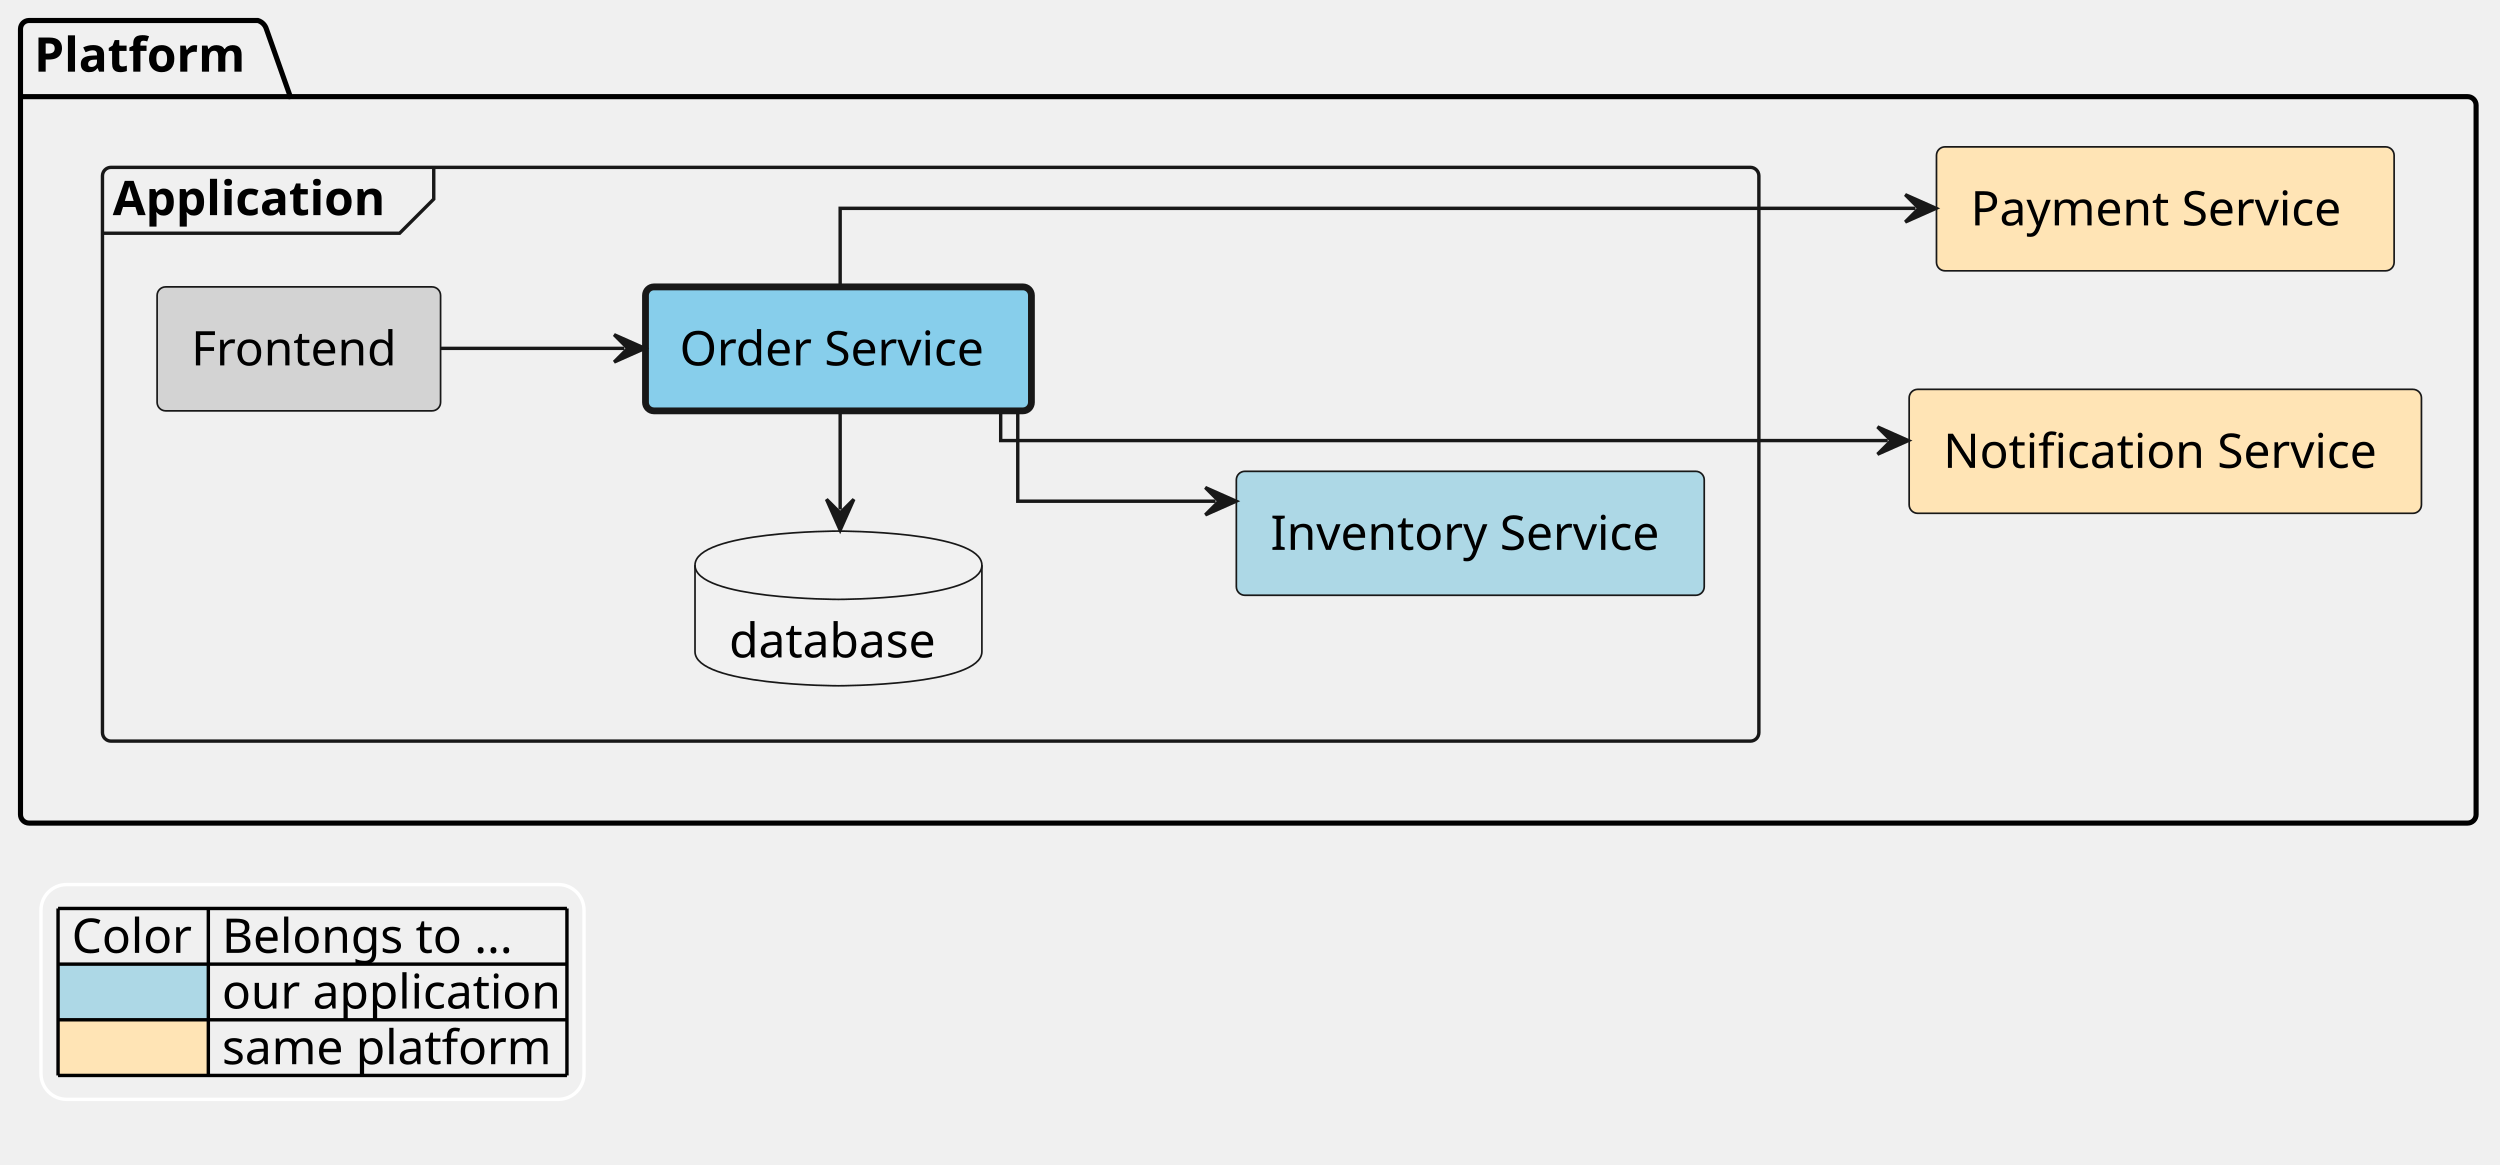
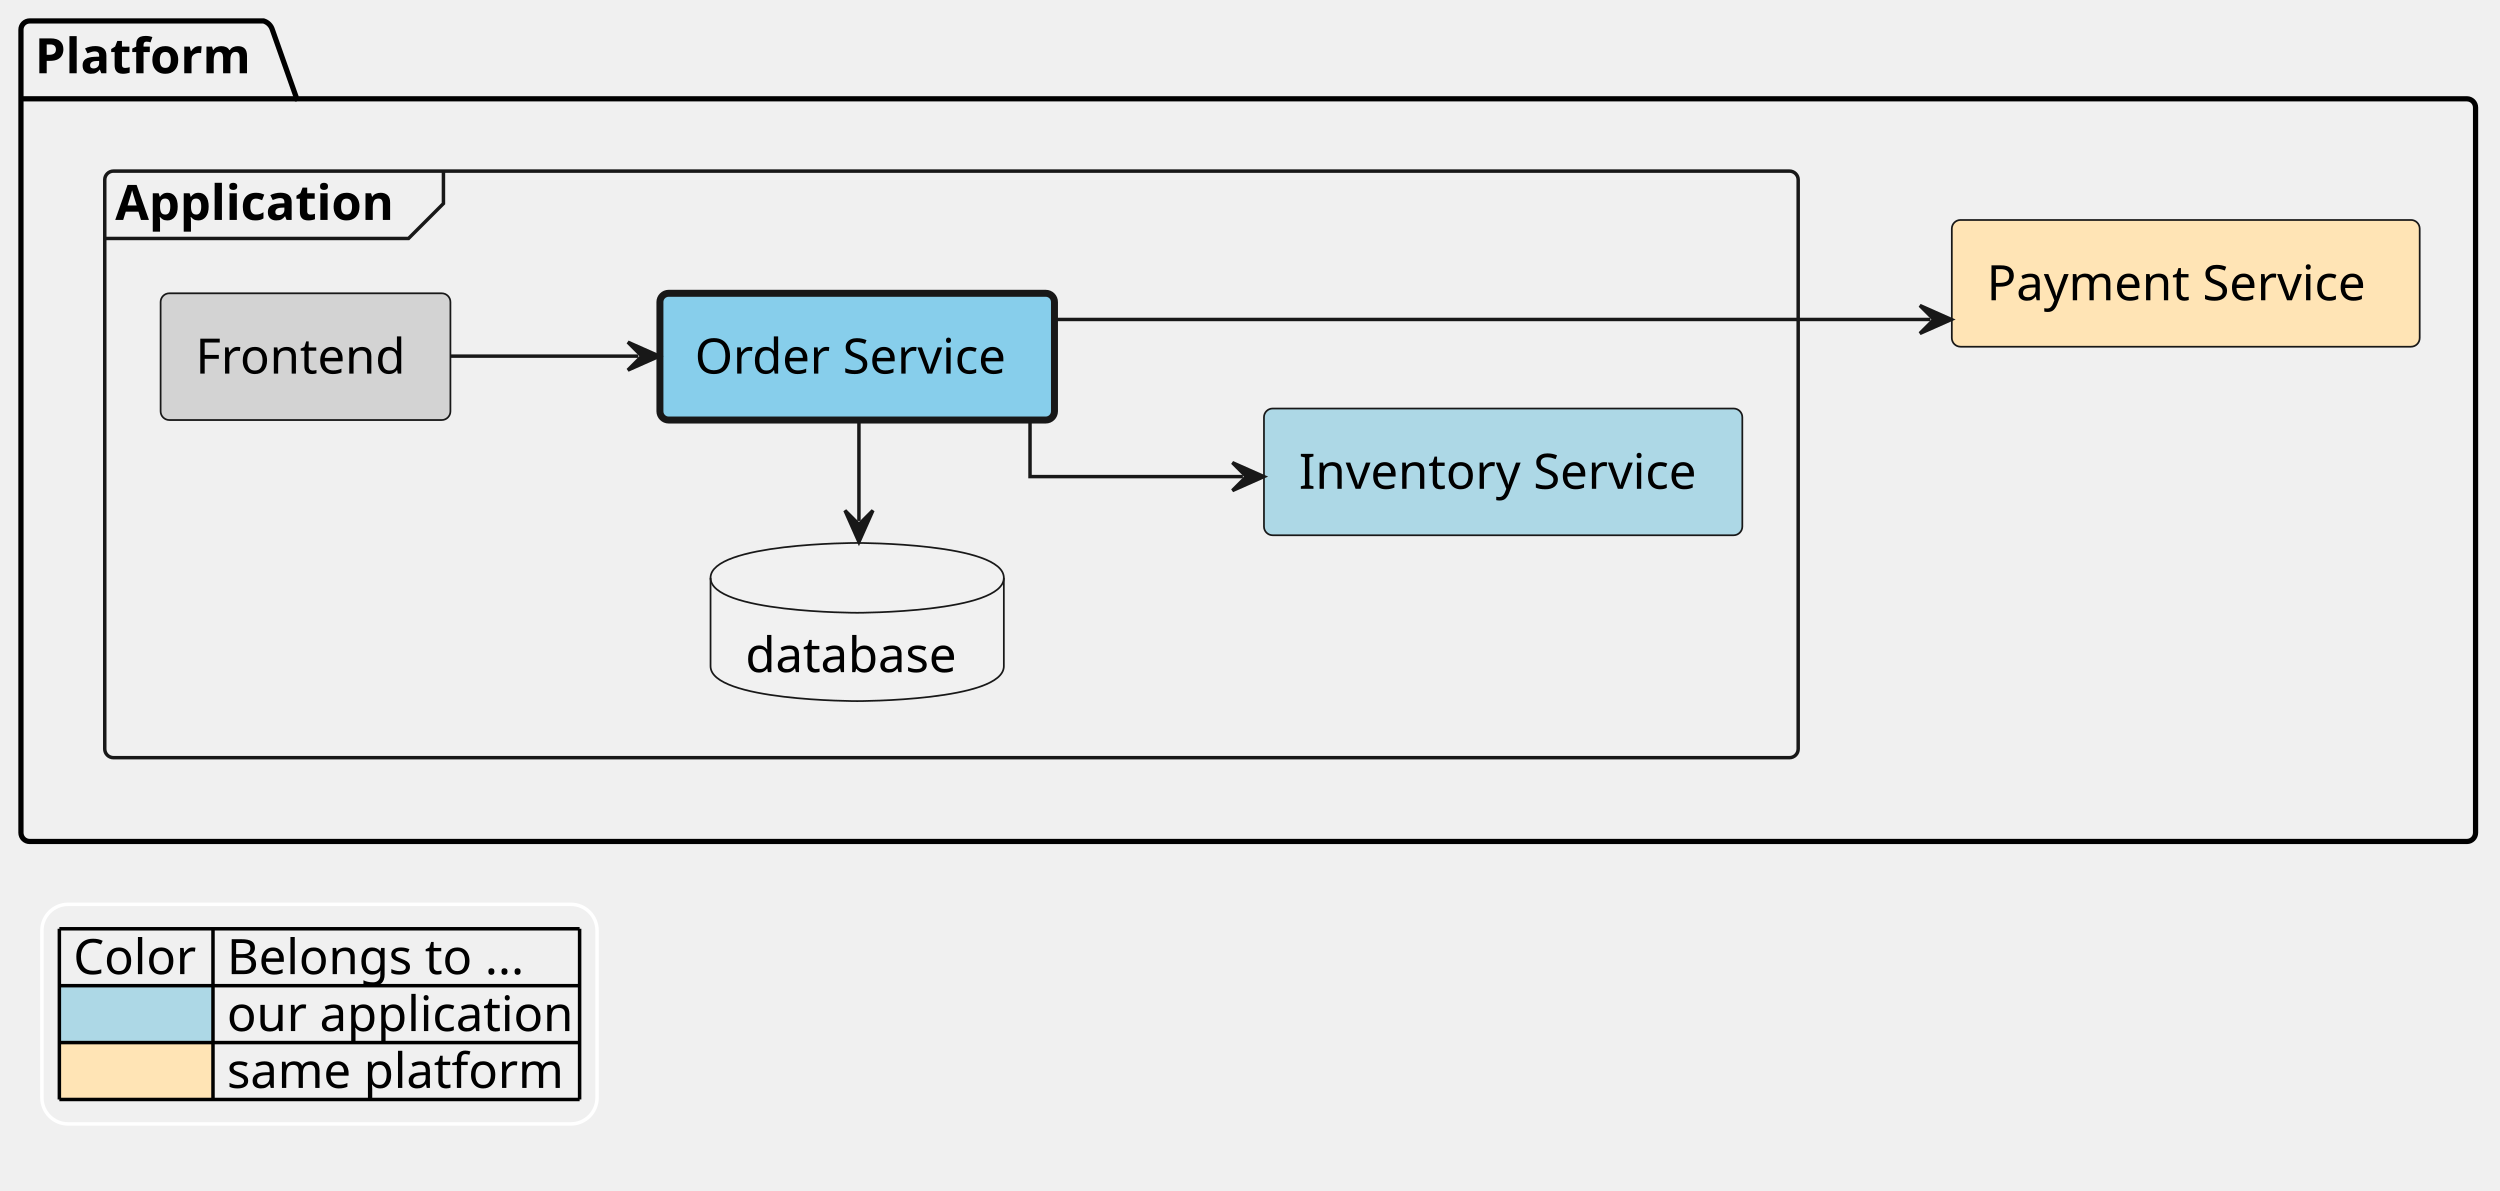
- <svg xmlns="http://www.w3.org/2000/svg" contentStyleType="text/css" height="341px" preserveAspectRatio="none" style="width:732px;height:341px;background:#FFFFFF;" version="1.1" viewBox="0 0 732 341" width="732px" zoomAndPan="magnify">
+ <svg xmlns="http://www.w3.org/2000/svg" contentStyleType="text/css" height="341px" preserveAspectRatio="none" style="width:716px;height:341px;background:#FFFFFF;" version="1.1" viewBox="0 0 716 341" width="716px" zoomAndPan="magnify">
  <defs />
  <g>
    <g id="cluster_Platform">
-       <path d="M8.5,6 L75.5,6 A3.75,3.75 0 0 1 78,8.5 L85,28.297 L722.5,28.297 A2.5,2.5 0 0 1 725,30.797 L725,238.5 A2.5,2.5 0 0 1 722.5,241 L8.5,241 A2.5,2.5 0 0 1 6,238.5 L6,8.5 A2.5,2.5 0 0 1 8.5,6 " fill="none" style="stroke:#000000;stroke-width:1.5;" />
+       <path d="M8.5,6 L75.5,6 A3.75,3.75 0 0 1 78,8.5 L85,28.297 L706.5,28.297 A2.5,2.5 0 0 1 709,30.797 L709,238.5 A2.5,2.5 0 0 1 706.5,241 L8.5,241 A2.5,2.5 0 0 1 6,238.5 L6,8.5 A2.5,2.5 0 0 1 8.5,6 " fill="none" style="stroke:#000000;stroke-width:1.5;" />
      <line style="stroke:#000000;stroke-width:1.5;" x1="6" x2="85" y1="28.297" y2="28.297" />
      <text fill="#000000" font-family="sans-serif" font-size="14" font-weight="bold" lengthAdjust="spacing" textLength="66" x="10" y="20.995">Platform</text>
    </g>
    <g id="cluster_Application">
      <rect fill="none" height="168" rx="2.5" ry="2.5" style="stroke:#181818;stroke-width:1.0;" width="485" x="30" y="49" />
      <path d="M127,49 L127,58.297 L117,68.297 L30,68.297 " fill="none" style="stroke:#181818;stroke-width:1.0;" />
      <text fill="#000000" font-family="sans-serif" font-size="14" font-weight="bold" lengthAdjust="spacing" textLength="87" x="33" y="62.995">Application</text>
    </g>
-     <g id="elem_platform__notification_service">
-       <rect fill="#FFE4B5" height="36.297" rx="2.5" ry="2.5" style="stroke:#181818;stroke-width:0.5;" width="150" x="559" y="114" />
-       <text fill="#000000" font-family="sans-serif" font-size="14" lengthAdjust="spacing" textLength="130" x="569" y="136.995">Notification Service</text>
-     </g>
    <g id="elem_platform__payment_service">
-       <rect fill="#FFE4B5" height="36.297" rx="2.5" ry="2.5" style="stroke:#181818;stroke-width:0.5;" width="134" x="567" y="43" />
-       <text fill="#000000" font-family="sans-serif" font-size="14" lengthAdjust="spacing" textLength="114" x="577" y="65.995">Payment Service</text>
+       <rect fill="#FFE4B5" height="36.297" rx="2.5" ry="2.5" style="stroke:#181818;stroke-width:0.5;" width="134" x="559" y="63" />
+       <text fill="#000000" font-family="sans-serif" font-size="14" lengthAdjust="spacing" textLength="114" x="569" y="85.995">Payment Service</text>
    </g>
    <g id="elem_platform__application__frontend">
      <rect fill="#D3D3D3" height="36.297" rx="2.5" ry="2.5" style="stroke:#181818;stroke-width:0.5;" width="83" x="46" y="84" />
      <text fill="#000000" font-family="sans-serif" font-size="14" lengthAdjust="spacing" textLength="63" x="56" y="106.995">Frontend</text>
    </g>
    <g id="elem_platform__application__order_service">
      <rect fill="#87CEEB" height="36.297" rx="2.5" ry="2.5" style="stroke:#181818;stroke-width:2.0;" width="113" x="189" y="84" />
      <text fill="#000000" font-family="sans-serif" font-size="14" lengthAdjust="spacing" textLength="93" x="199" y="106.995">Order Service</text>
    </g>
    <g id="elem_platform__application__order_database">
      <path d="M203.5,165.5 C203.5,155.5 245.5,155.5 245.5,155.5 C245.5,155.5 287.5,155.5 287.5,165.5 L287.5,190.797 C287.5,200.797 245.5,200.797 245.5,200.797 C245.5,200.797 203.5,200.797 203.5,190.797 L203.5,165.5 " fill="#F1F1F1" style="stroke:#181818;stroke-width:0.5;" />
      <path d="M203.5,165.5 C203.5,175.5 245.5,175.5 245.5,175.5 C245.5,175.5 287.5,175.5 287.5,165.5 " fill="none" style="stroke:#181818;stroke-width:0.5;" />
      <text fill="#000000" font-family="sans-serif" font-size="14" lengthAdjust="spacing" textLength="64" x="213.5" y="192.495">database</text>
    </g>
    <g id="elem_platform__application__inventory_service">
-       <rect fill="#ADD8E6" height="36.297" rx="2.5" ry="2.5" style="stroke:#181818;stroke-width:0.5;" width="137" x="362" y="138" />
-       <text fill="#000000" font-family="sans-serif" font-size="14" lengthAdjust="spacing" textLength="117" x="372" y="160.995">Inventory Service</text>
+       <rect fill="#ADD8E6" height="36.297" rx="2.5" ry="2.5" style="stroke:#181818;stroke-width:0.5;" width="137" x="362" y="117" />
+       <text fill="#000000" font-family="sans-serif" font-size="14" lengthAdjust="spacing" textLength="117" x="372" y="139.995">Inventory Service</text>
    </g>
    <g id="link_platform__application__frontend_platform__application__order_service">
      <path d="M129.01,102 C147.3,102 163.07,102 182.82,102 " fill="none" id="platform__application__frontend-to-platform__application__order_service" style="stroke:#181818;stroke-width:1.0;" />
      <polygon fill="#181818" points="188.82,102,179.82,98,183.82,102,179.82,106,188.82,102" style="stroke:#181818;stroke-width:1.0;" />
    </g>
    <g id="link_platform__application__order_database_platform__application__order_service">
      <path d="M246,149.2 C246,138 246,130.7 246,120.2 " fill="none" id="platform__application__order_database-backto-platform__application__order_service" style="stroke:#181818;stroke-width:1.0;" />
      <polygon fill="#181818" points="246,155.2,250,146.2,246,150.2,242,146.2,246,155.2" style="stroke:#181818;stroke-width:1.0;" />
    </g>
-     <g id="link_platform__application__order_service_platform__notification_service">
-       <path d="M293,120.16 C293,125.04 293,129 293,129 C293,129 452.32,129 552.74,129 " fill="none" id="platform__application__order_service-to-platform__notification_service" style="stroke:#181818;stroke-width:1.0;" />
-       <polygon fill="#181818" points="558.74,129,549.74,125,553.74,129,549.74,133,558.74,129" style="stroke:#181818;stroke-width:1.0;" />
-     </g>
    <g id="link_platform__application__order_service_platform__application__inventory_service">
-       <path d="M298,120.2 C298,132.59 298,146.75 298,146.75 C298,146.75 323.59,146.75 355.92,146.75 " fill="none" id="platform__application__order_service-to-platform__application__inventory_service" style="stroke:#181818;stroke-width:1.0;" />
-       <polygon fill="#181818" points="361.92,146.75,352.92,142.75,356.92,146.75,352.92,150.75,361.92,146.75" style="stroke:#181818;stroke-width:1.0;" />
+       <path d="M295,120.06 C295,128.41 295,136.5 295,136.5 C295,136.5 322.35,136.5 355.96,136.5 " fill="none" id="platform__application__order_service-to-platform__application__inventory_service" style="stroke:#181818;stroke-width:1.0;" />
+       <polygon fill="#181818" points="361.96,136.5,352.96,132.5,356.96,136.5,352.96,140.5,361.96,136.5" style="stroke:#181818;stroke-width:1.0;" />
    </g>
    <g id="link_platform__application__order_service_platform__payment_service">
-       <path d="M246,83.9 C246,72.91 246,61 246,61 C246,61 449.81,61 560.86,61 " fill="none" id="platform__application__order_service-to-platform__payment_service" style="stroke:#181818;stroke-width:1.0;" />
-       <polygon fill="#181818" points="566.86,61,557.86,57,561.86,61,557.86,65,566.86,61" style="stroke:#181818;stroke-width:1.0;" />
+       <path d="M302.05,91.5 C370.58,91.5 479.89,91.5 552.86,91.5 " fill="none" id="platform__application__order_service-to-platform__payment_service" style="stroke:#181818;stroke-width:1.0;" />
+       <polygon fill="#181818" points="558.86,91.5,549.86,87.5,553.86,91.5,549.86,95.5,558.86,91.5" style="stroke:#181818;stroke-width:1.0;" />
    </g>
    <rect fill="none" height="62.891" id="_legend" rx="7.5" ry="7.5" style="stroke:#FFFFFF;stroke-width:1.0;" width="159" x="12" y="259" />
    <text fill="#000000" font-family="sans-serif" font-size="14" lengthAdjust="spacing" textLength="36" x="21" y="278.995">Color</text>
    <text fill="#000000" font-family="sans-serif" font-size="14" lengthAdjust="spacing" textLength="91" x="65" y="278.995">Belongs to ...</text>
    <rect fill="#ADD8E6" height="16.297" style="stroke:none;stroke-width:1.0;" width="44" x="17" y="282.297" />
    <text fill="#000000" font-family="sans-serif" font-size="14" lengthAdjust="spacing" textLength="4" x="17" y="295.292"> </text>
    <text fill="#000000" font-family="sans-serif" font-size="14" lengthAdjust="spacing" textLength="101" x="65" y="295.292">our application</text>
    <rect fill="#FFE4B5" height="16.297" style="stroke:none;stroke-width:1.0;" width="44" x="17" y="298.594" />
    <text fill="#000000" font-family="sans-serif" font-size="14" lengthAdjust="spacing" textLength="4" x="17" y="311.589"> </text>
    <text fill="#000000" font-family="sans-serif" font-size="14" lengthAdjust="spacing" textLength="98" x="65" y="311.589">same platform</text>
    <line style="stroke:#000000;stroke-width:1.0;" x1="17" x2="166" y1="266" y2="266" />
    <line style="stroke:#000000;stroke-width:1.0;" x1="17" x2="166" y1="282.297" y2="282.297" />
    <line style="stroke:#000000;stroke-width:1.0;" x1="17" x2="166" y1="298.594" y2="298.594" />
    <line style="stroke:#000000;stroke-width:1.0;" x1="17" x2="166" y1="314.891" y2="314.891" />
    <line style="stroke:#000000;stroke-width:1.0;" x1="17" x2="17" y1="266" y2="314.891" />
    <line style="stroke:#000000;stroke-width:1.0;" x1="61" x2="61" y1="266" y2="314.891" />
    <line style="stroke:#000000;stroke-width:1.0;" x1="166" x2="166" y1="266" y2="314.891" />
  </g>
</svg>
